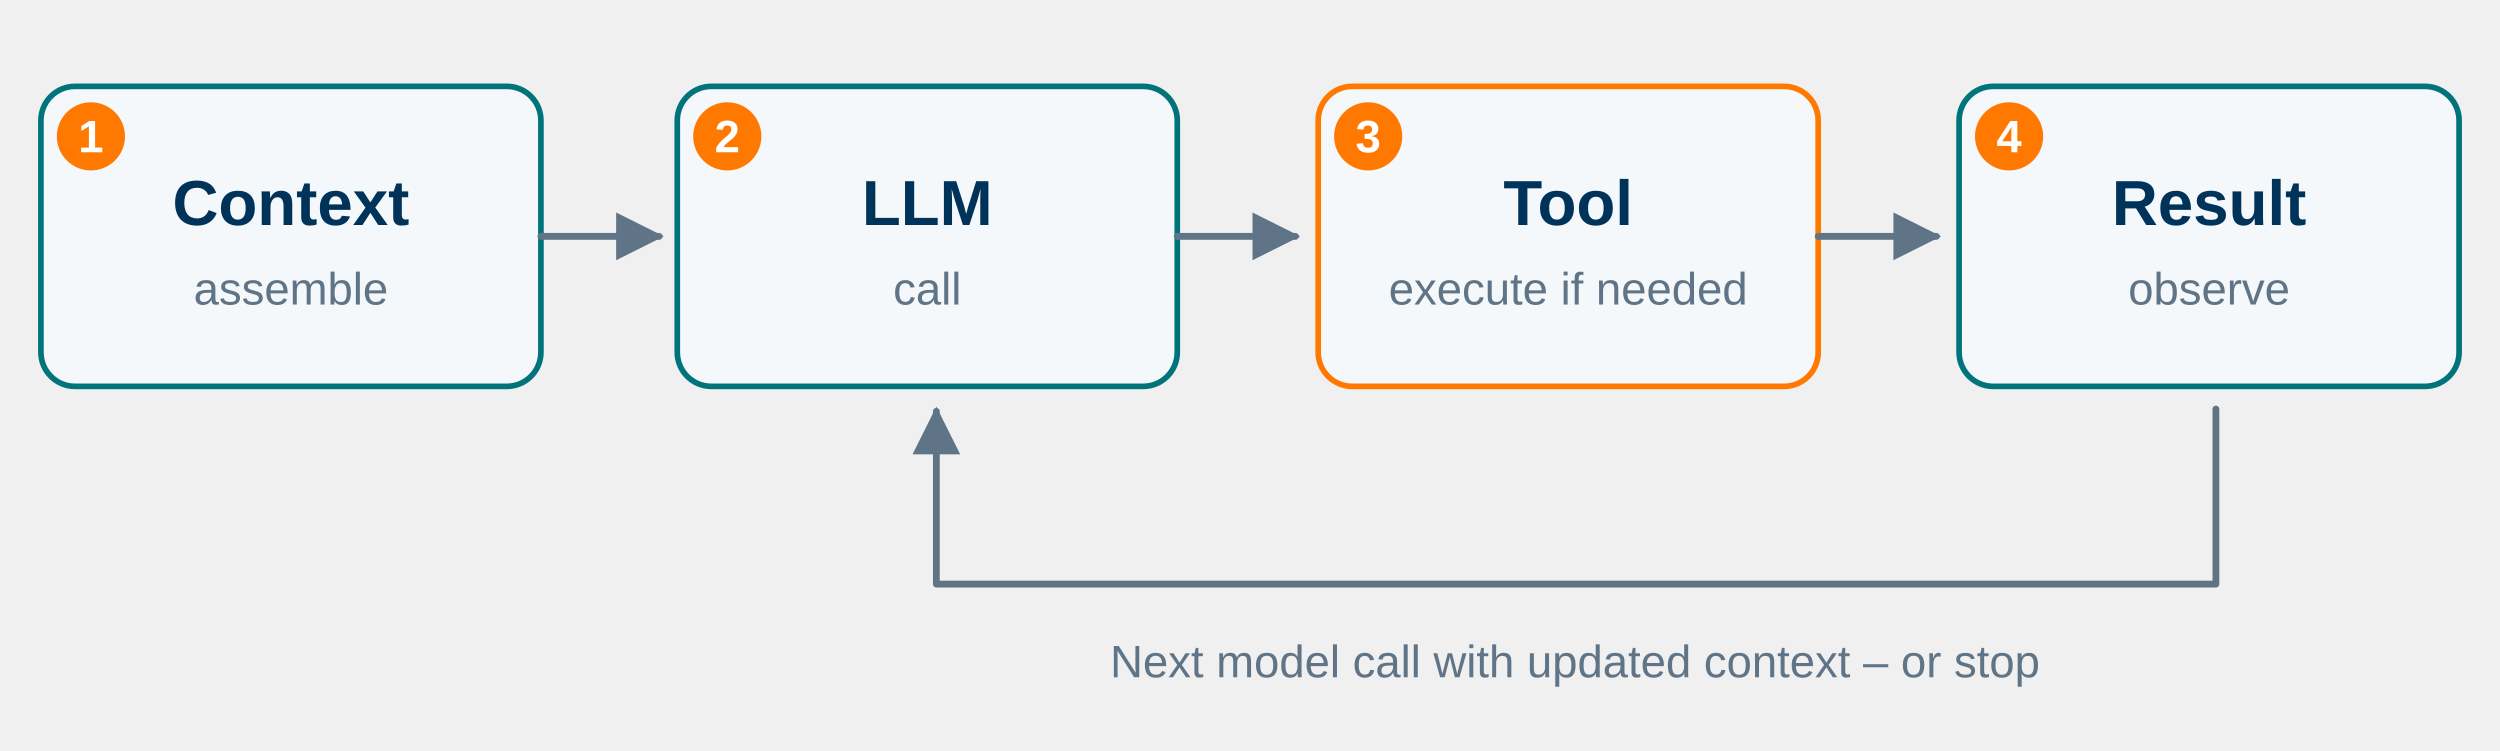
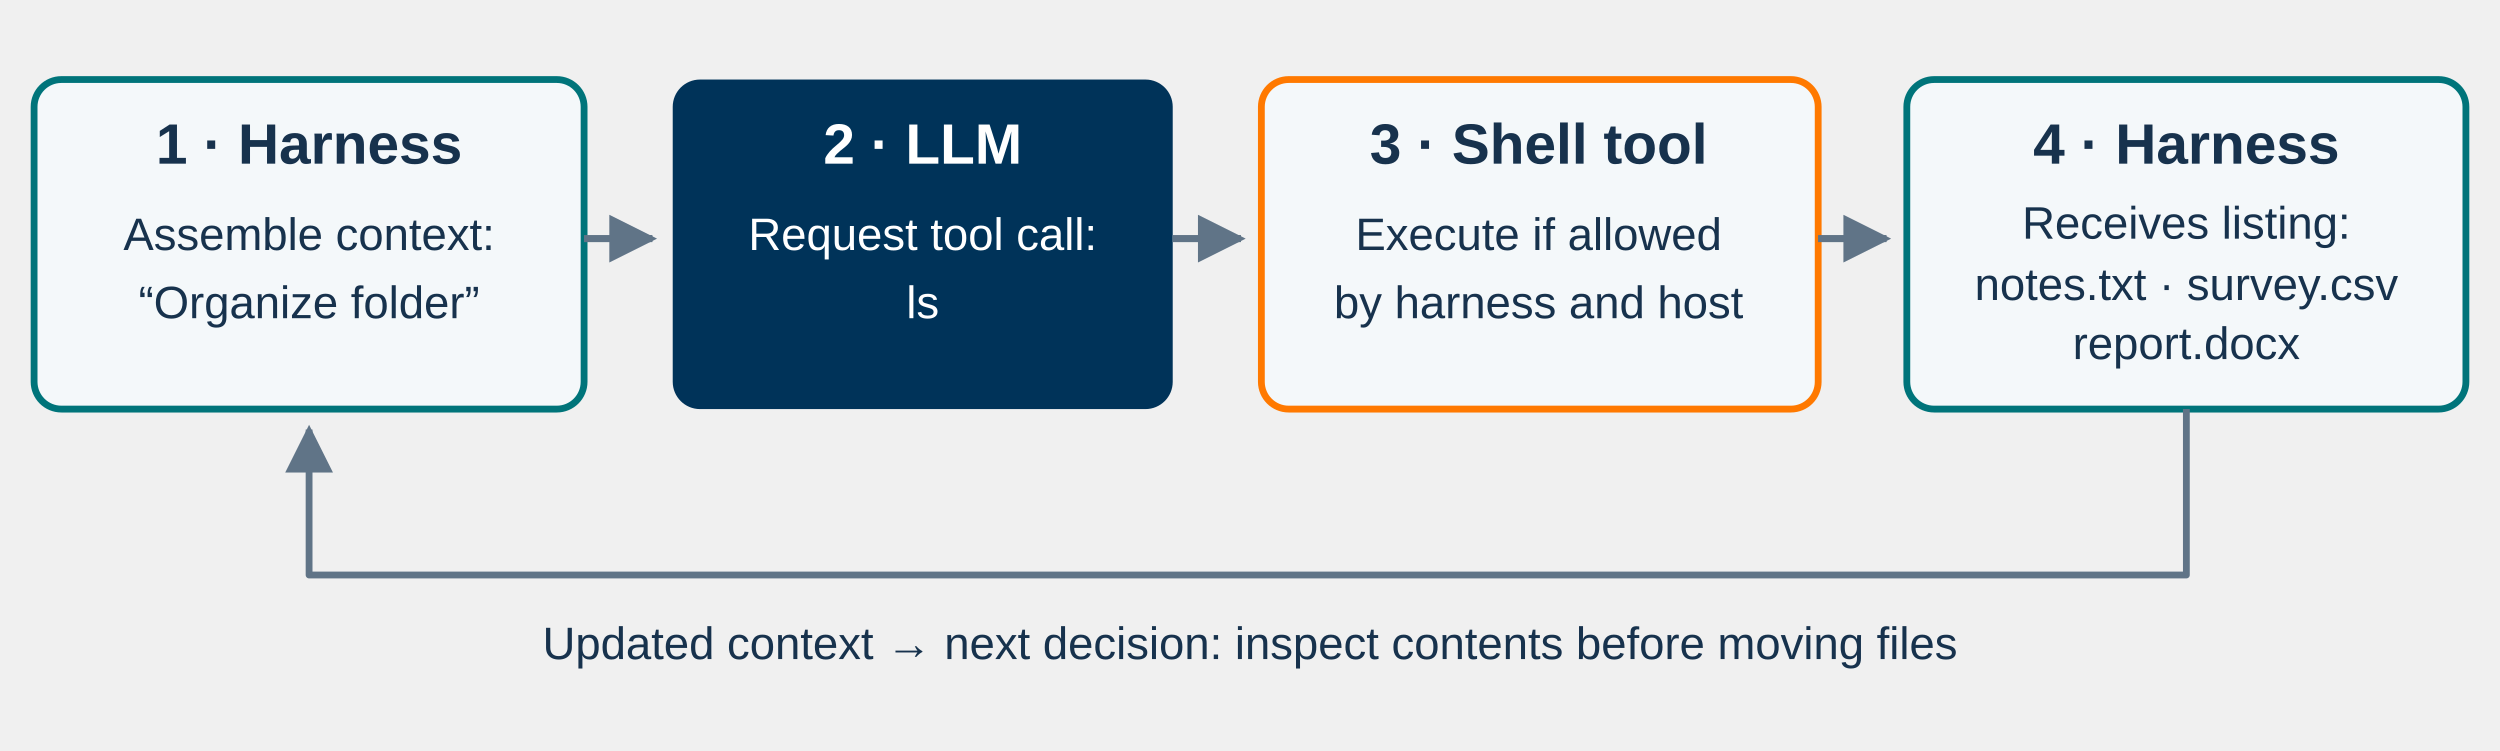
<svg xmlns="http://www.w3.org/2000/svg" width="1100" height="330" viewBox="0 0 1100 330" role="img">
-   <style>text {font-family: Arial, Liberation Sans, sans-serif;} .n {font-size:28px;font-weight:bold;fill:#003359} .m {font-size:23px;fill:#17324D} .sm {font-size:20px;fill:#607487} .white {fill:white;} .bold {font-weight:bold;} .arrow {stroke:#607487;stroke-width:3;fill:none;stroke-linecap:round;stroke-linejoin:round;} </style>
+   <style>text{font-family:Arial,Liberation Sans,sans-serif;fill:#17324D}.head{font-size:25px;font-weight:bold}.sub{font-size:20px}.arrow{stroke:#607487;stroke-width:3;fill:none;stroke-linejoin:round}.white{fill:white}</style>
  <defs>
-     <marker id="arrow" viewBox="0 0 10 10" refX="9" refY="5" markerWidth="7" markerHeight="7" orient="auto-start-reverse">
-       <path d="M0 0 L10 5 L0 10 z" fill="#607487" />
+     <marker id="a" viewBox="0 0 10 10" refX="9" refY="5" markerWidth="7" markerHeight="7" orient="auto">
+       <path d="M0 0 L10 5 L0 10z" fill="#607487" />
    </marker>
  </defs>
-   <rect x="18" y="38" width="220" height="132" rx="15" fill="#F4F8FA" stroke="#00747A" stroke-width="2.5" />
-   <circle cx="40" cy="60" r="15" fill="#FF7900" />
-   <text x="40" y="67" class="sm white bold" text-anchor="middle">1</text>
-   <text x="128" y="99" class="n" text-anchor="middle">Context</text>
-   <text x="128" y="134" class="sm" text-anchor="middle">assemble</text>
-   <rect x="298" y="38" width="220" height="132" rx="15" fill="#F4F8FA" stroke="#00747A" stroke-width="2.5" />
-   <circle cx="320" cy="60" r="15" fill="#FF7900" />
-   <text x="320" y="67" class="sm white bold" text-anchor="middle">2</text>
-   <text x="408" y="99" class="n" text-anchor="middle">LLM</text>
-   <text x="408" y="134" class="sm" text-anchor="middle">call</text>
-   <rect x="580" y="38" width="220" height="132" rx="15" fill="#F4F8FA" stroke="#FF7900" stroke-width="2.5" />
-   <circle cx="602" cy="60" r="15" fill="#FF7900" />
-   <text x="602" y="67" class="sm white bold" text-anchor="middle">3</text>
-   <text x="690" y="99" class="n" text-anchor="middle">Tool</text>
-   <text x="690" y="134" class="sm" text-anchor="middle">execute if needed</text>
-   <rect x="862" y="38" width="220" height="132" rx="15" fill="#F4F8FA" stroke="#00747A" stroke-width="2.5" />
-   <circle cx="884" cy="60" r="15" fill="#FF7900" />
-   <text x="884" y="67" class="sm white bold" text-anchor="middle">4</text>
-   <text x="972" y="99" class="n" text-anchor="middle">Result</text>
-   <text x="972" y="134" class="sm" text-anchor="middle">observe</text>
-   <path d="M238 104 H290" class="arrow" marker-end="url(#arrow)" />
-   <path d="M518 104 H570" class="arrow" marker-end="url(#arrow)" />
-   <path d="M800 104 H852" class="arrow" marker-end="url(#arrow)" />
-   <path d="M975 180 V257 H412 V181" class="arrow" marker-end="url(#arrow)" />
-   <text x="693" y="298" class="sm" text-anchor="middle">Next model call with updated context – or stop</text>
+   <rect x="15" y="35" width="242" height="145" rx="12" fill="#F4F8FA" stroke="#00747A" stroke-width="3" />
+   <text x="136" y="72" class="head" text-anchor="middle">1 · Harness</text>
+   <text x="136" y="110" class="sub" text-anchor="middle">Assemble context:</text>
+   <text x="136" y="140" class="sub" text-anchor="middle">“Organize folder”</text>
+   <rect x="296" y="35" width="220" height="145" rx="12" fill="#003359" />
+   <text x="406" y="72" class="head white" text-anchor="middle">2 · LLM</text>
+   <text x="406" y="110" class="sub white" text-anchor="middle">Request tool call:</text>
+   <text x="406" y="140" class="sub white" text-anchor="middle">ls</text>
+   <rect x="555" y="35" width="245" height="145" rx="12" fill="#F4F8FA" stroke="#FF7900" stroke-width="3" />
+   <text x="677" y="72" class="head" text-anchor="middle">3 · Shell tool</text>
+   <text x="677" y="110" class="sub" text-anchor="middle">Execute if allowed</text>
+   <text x="677" y="140" class="sub" text-anchor="middle">by harness and host</text>
+   <rect x="839" y="35" width="246" height="145" rx="12" fill="#F4F8FA" stroke="#00747A" stroke-width="3" />
+   <text x="962" y="72" class="head" text-anchor="middle">4 · Harness</text>
+   <text x="962" y="105" class="sub" text-anchor="middle">Receives listing:</text>
+   <text x="962" y="132" class="sub" text-anchor="middle">notes.txt · survey.csv</text>
+   <text x="962" y="158" class="sub" text-anchor="middle">report.docx</text>
+   <path d="M257 105 H287 M516 105 H546 M800 105 H830" class="arrow" />
+   <path d="M257 105 H287" class="arrow" marker-end="url(#a)" />
+   <path d="M516 105 H546" class="arrow" marker-end="url(#a)" />
+   <path d="M800 105 H830" class="arrow" marker-end="url(#a)" />
+   <path d="M962 180 V253 H136 V189" class="arrow" marker-end="url(#a)" />
+   <text x="550" y="290" class="sub" text-anchor="middle">Updated context → next decision: inspect contents before moving files</text>
</svg>
